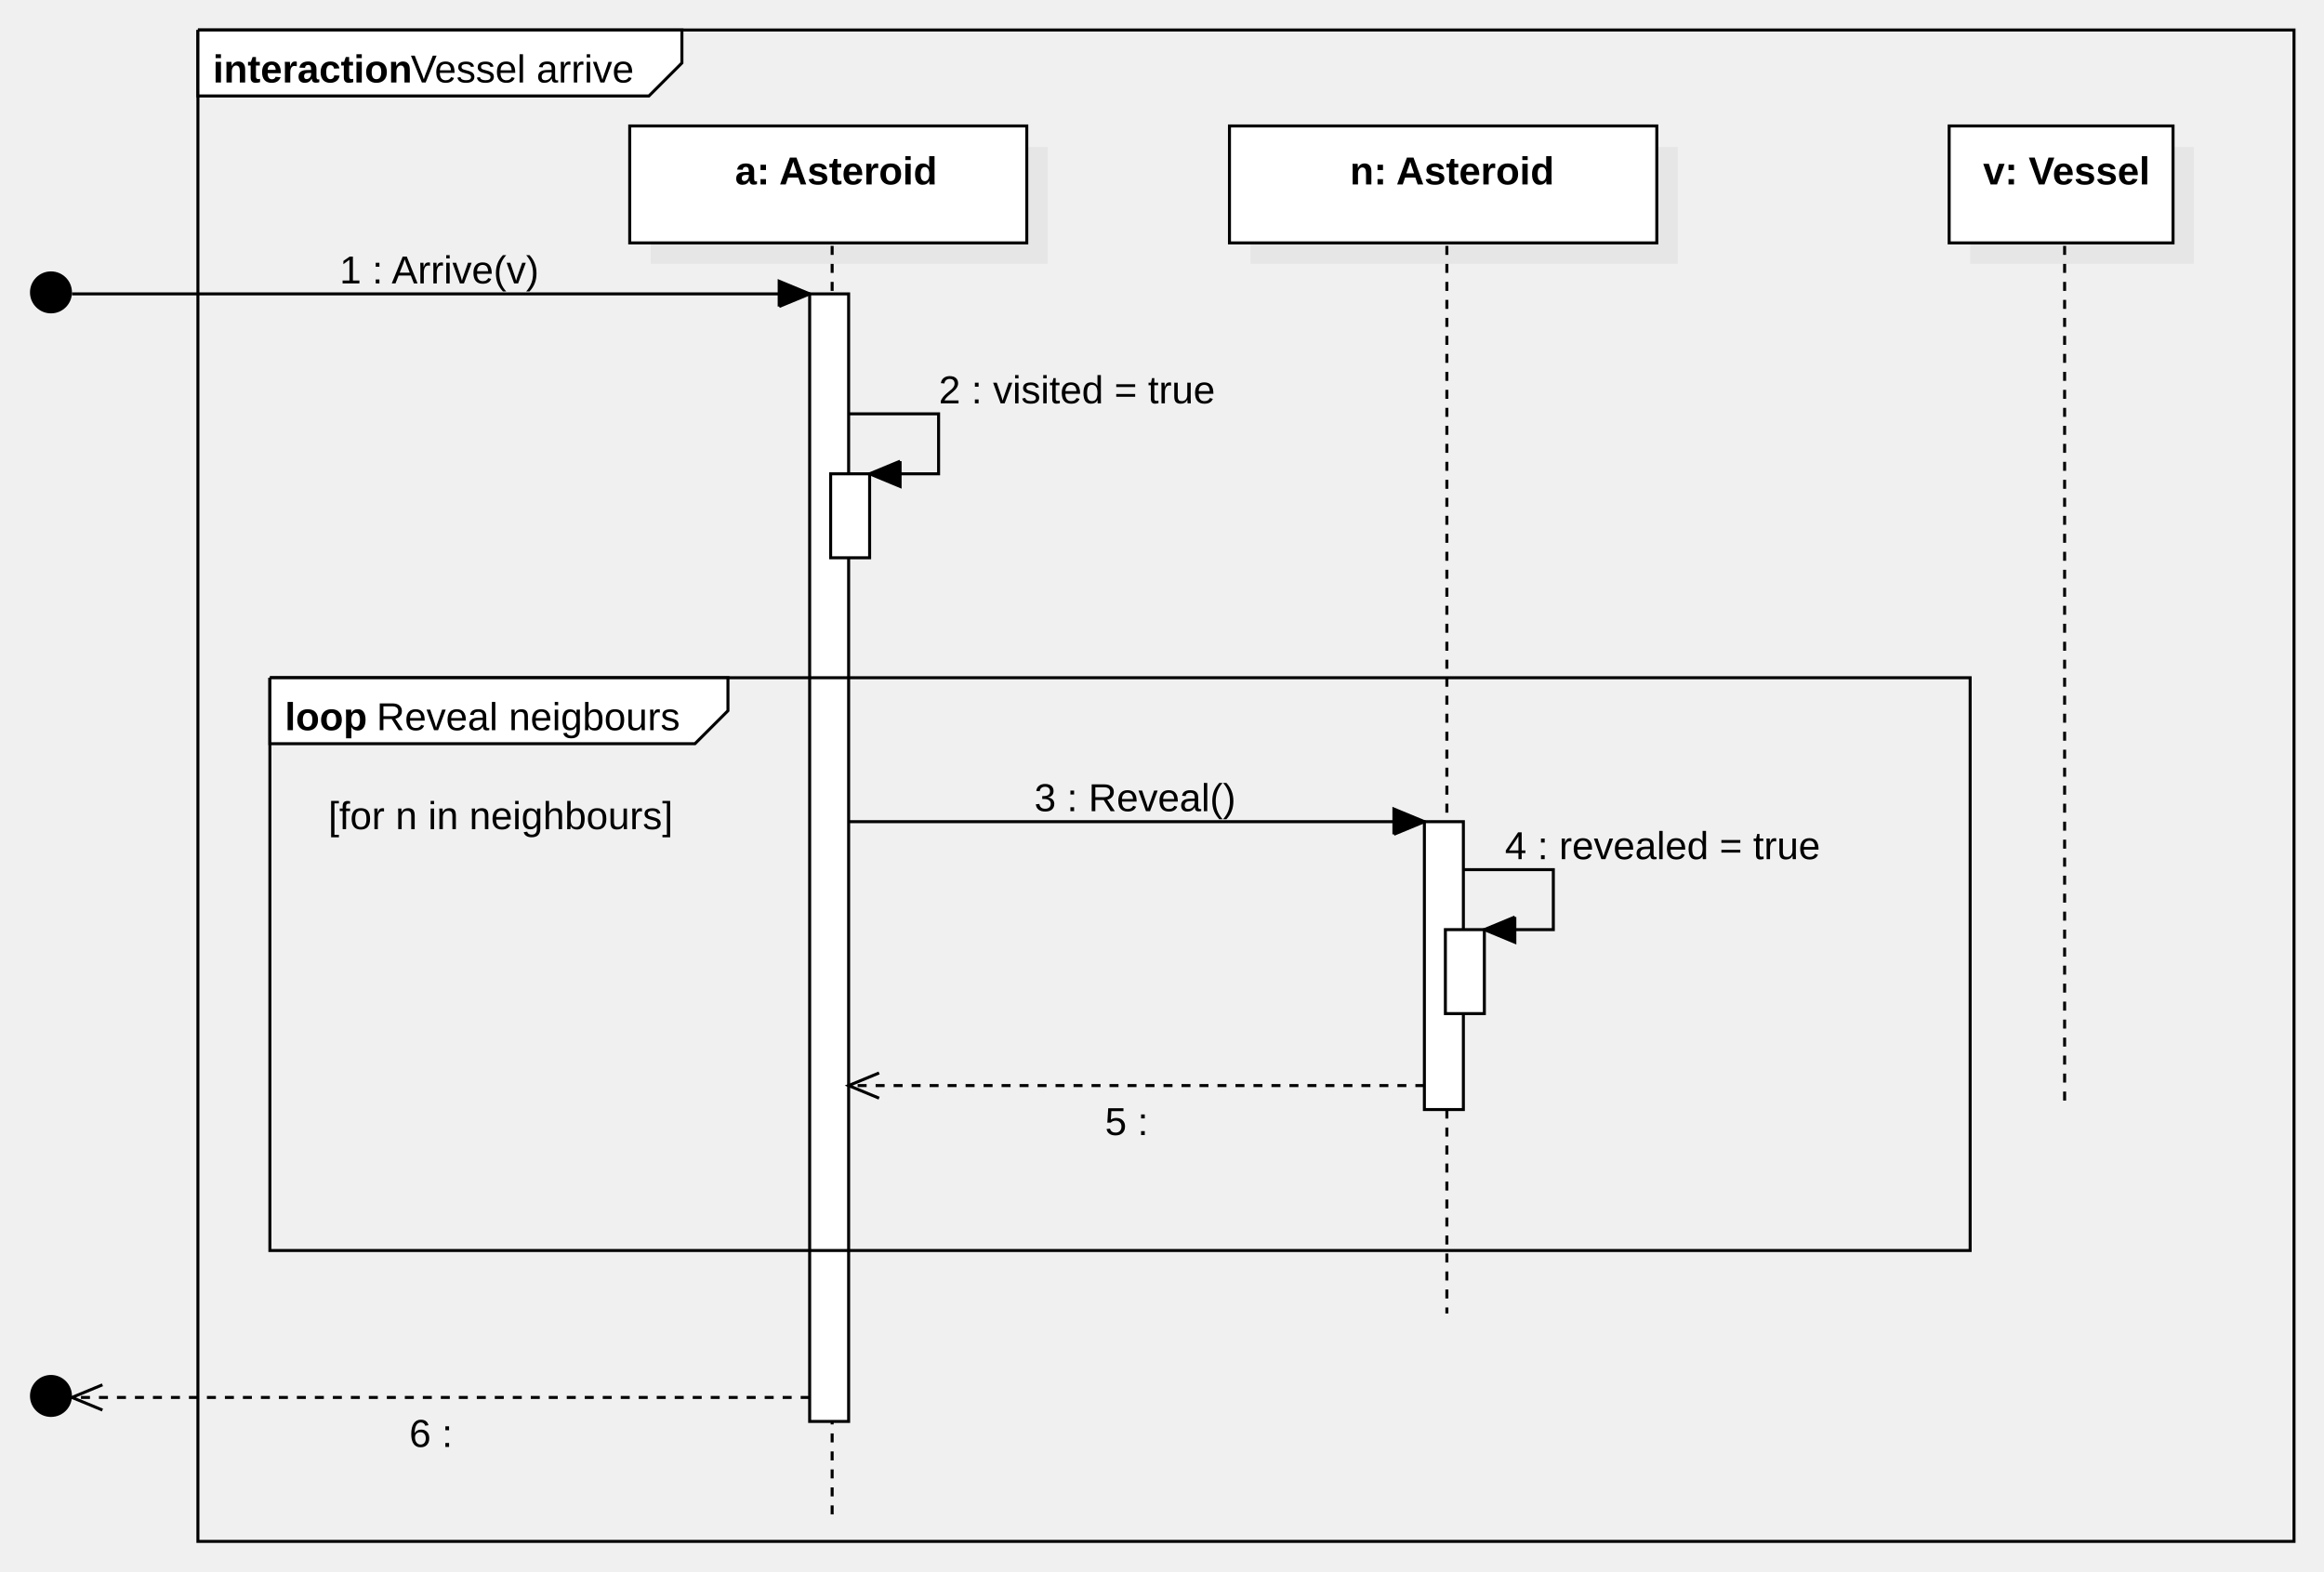
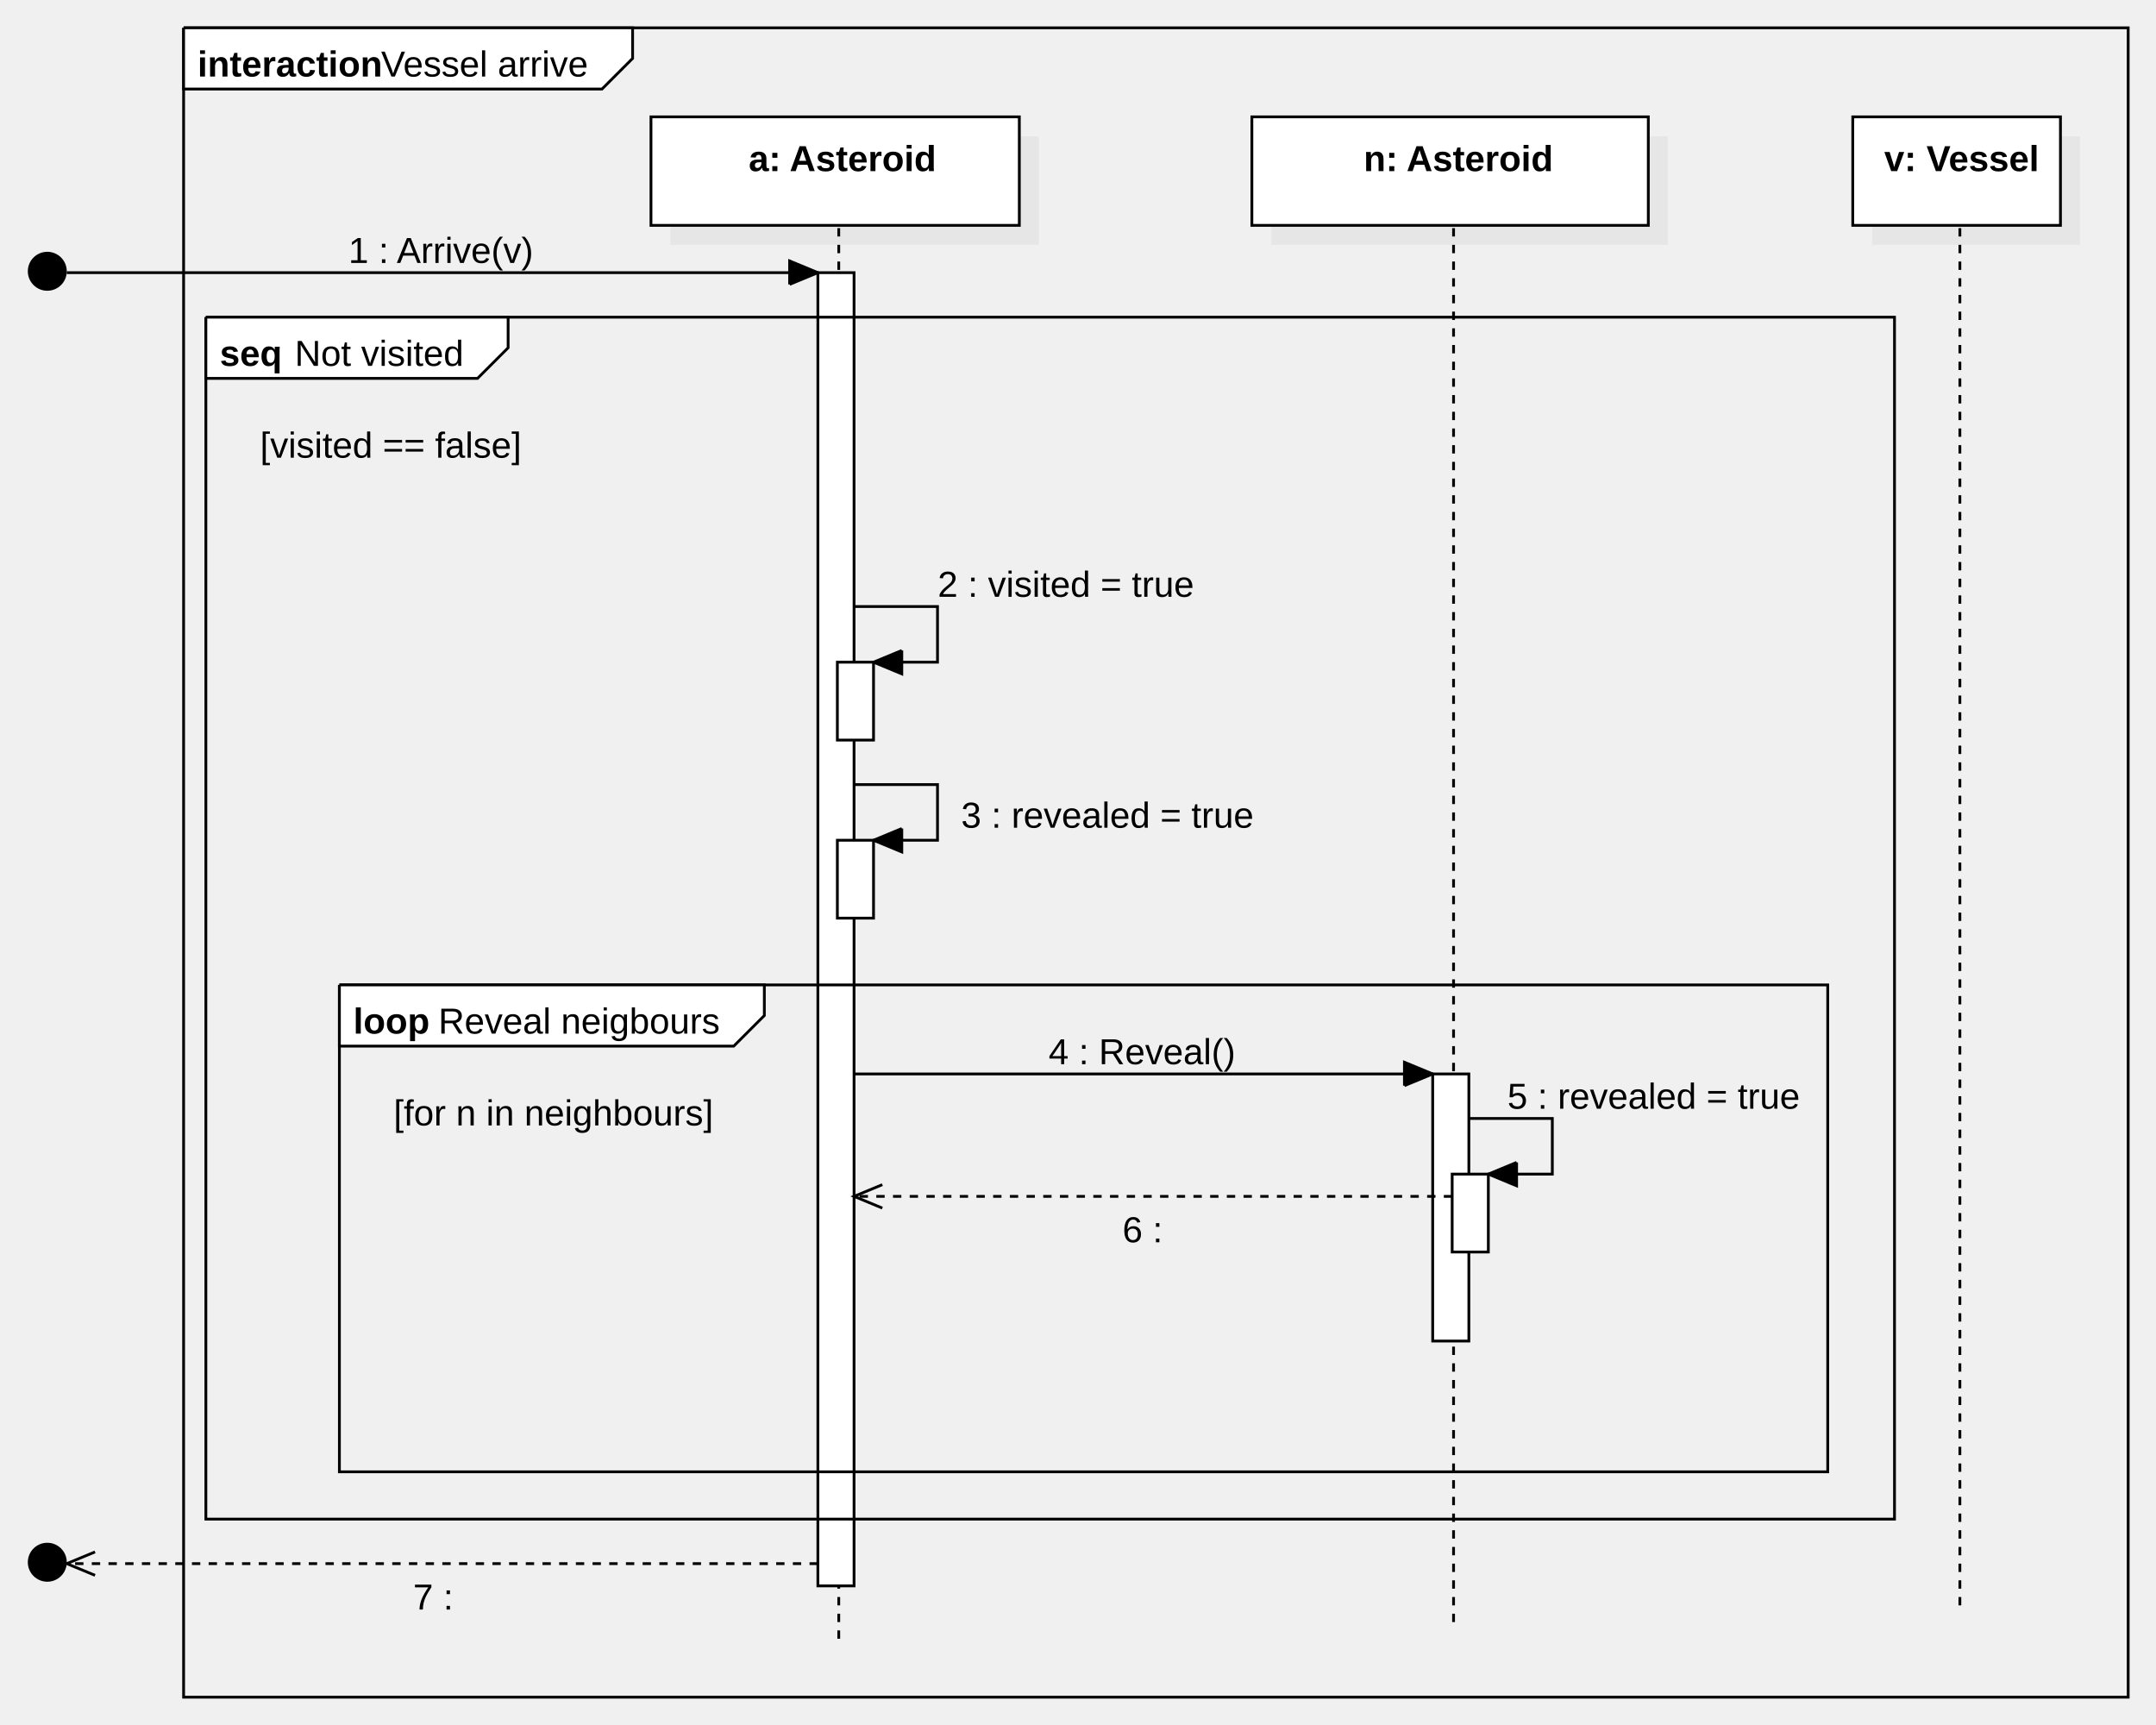
- <svg xmlns="http://www.w3.org/2000/svg" version="1.1" width="775" height="524">
+ <svg xmlns="http://www.w3.org/2000/svg" version="1.1" width="775" height="620">
  <defs />
  <g>
    <g transform="translate(-46,2) scale(1,1)">
-       <path fill="none" stroke="#000000" d="M 112 8 L 811 8 L 811 512 L 112 512 L 112 8" stroke-miterlimit="10" />
+       <path fill="none" stroke="#000000" d="M 112 8 L 811 8 L 811 608 L 112 608 L 112 8" stroke-miterlimit="10" />
    </g>
    <g transform="translate(-46,2) scale(1,1)">
      <path fill="#ffffff" stroke="none" d="M 112 8 L 112 30 L 262.399 30 L 273.399 19 L 273.399 8 L 112 8" />
    </g>
    <g transform="translate(-46,2) scale(1,1)">
      <path fill="none" stroke="#000000" d="M 112 8 L 112 30 L 262.399 30 L 273.399 19 L 273.399 8 L 112 8 L 112 8" stroke-miterlimit="10" />
    </g>
    <g transform="translate(-46,2) scale(1,1)">
      <g>
        <path fill="none" stroke="none" />
        <text fill="#000000" stroke="none" font-family="Arial" font-size="13px" font-style="normal" font-weight="normal" text-decoration="none" x="182.979" y="25.5">Vessel arrive</text>
      </g>
    </g>
    <g transform="translate(-46,2) scale(1,1)">
      <g>
        <path fill="none" stroke="none" />
        <text fill="#000000" stroke="none" font-family="Arial" font-size="13px" font-style="normal" font-weight="bold" text-decoration="none" x="117" y="25.5">interaction</text>
      </g>
    </g>
    <g transform="translate(-46,2) scale(1,1)">
-       <rect fill="#C0C0C0" stroke="none" x="263" y="47" width="132.407" height="39" opacity="0.2" />
-     </g>
-     <g transform="translate(-46,2) scale(1,1)">
-       <rect fill="#ffffff" stroke="none" x="256" y="40" width="132.407" height="39" />
-     </g>
-     <g transform="translate(-46,2) scale(1,1)">
-       <path fill="none" stroke="#000000" d="M 256 40 L 388.407 40 L 388.407 79 L 256 79 L 256 40 Z Z" stroke-miterlimit="10" />
-     </g>
-     <g transform="translate(-46,2) scale(1,1)">
-       <g>
-         <path fill="none" stroke="none" />
-         <text fill="#000000" stroke="none" font-family="Arial" font-size="13px" font-style="normal" font-weight="bold" text-decoration="none" x="291.132" y="59.5">a: Asteroid</text>
-       </g>
-     </g>
-     <g transform="translate(-46,2) scale(1,1)">
-       <path fill="none" stroke="#000000" d="M 323.5 80 L 323.5 503" stroke-miterlimit="10" stroke-dasharray="3" />
-     </g>
-     <g transform="translate(-46,2) scale(1,1)">
-       <rect fill="#C0C0C0" stroke="none" x="463" y="47" width="142.506" height="39" opacity="0.2" />
-     </g>
-     <g transform="translate(-46,2) scale(1,1)">
-       <rect fill="#ffffff" stroke="none" x="456" y="40" width="142.506" height="39" />
-     </g>
-     <g transform="translate(-46,2) scale(1,1)">
-       <path fill="none" stroke="#000000" d="M 456 40 L 598.506 40 L 598.506 79 L 456 79 L 456 40 Z Z" stroke-miterlimit="10" />
-     </g>
-     <g transform="translate(-46,2) scale(1,1)">
-       <g>
-         <path fill="none" stroke="none" />
-         <text fill="#000000" stroke="none" font-family="Arial" font-size="13px" font-style="normal" font-weight="bold" text-decoration="none" x="496.181" y="59.5">n: Asteroid</text>
-       </g>
-     </g>
-     <g transform="translate(-46,2) scale(1,1)">
-       <path fill="none" stroke="#000000" d="M 528.5 80 L 528.5 436" stroke-miterlimit="10" stroke-dasharray="3" />
-     </g>
-     <g transform="translate(-46,2) scale(1,1)">
-       <rect fill="#C0C0C0" stroke="none" x="703" y="47" width="74.656" height="39" opacity="0.2" />
-     </g>
-     <g transform="translate(-46,2) scale(1,1)">
-       <rect fill="#ffffff" stroke="none" x="696" y="40" width="74.656" height="39" />
-     </g>
-     <g transform="translate(-46,2) scale(1,1)">
-       <path fill="none" stroke="#000000" d="M 696 40 L 770.656 40 L 770.656 79 L 696 79 L 696 40 Z Z" stroke-miterlimit="10" />
-     </g>
-     <g transform="translate(-46,2) scale(1,1)">
-       <g>
-         <path fill="none" stroke="none" />
-         <text fill="#000000" stroke="none" font-family="Arial" font-size="13px" font-style="normal" font-weight="bold" text-decoration="none" x="707.315" y="59.5">v: Vessel</text>
-       </g>
-     </g>
-     <g transform="translate(-46,2) scale(1,1)">
-       <path fill="none" stroke="#000000" d="M 734.5 80 L 734.5 368" stroke-miterlimit="10" stroke-dasharray="3" />
+       <rect fill="#C0C0C0" stroke="none" x="287" y="47" width="132.407" height="39" opacity="0.2" />
+     </g>
+     <g transform="translate(-46,2) scale(1,1)">
+       <rect fill="#ffffff" stroke="none" x="280" y="40" width="132.407" height="39" />
+     </g>
+     <g transform="translate(-46,2) scale(1,1)">
+       <path fill="none" stroke="#000000" d="M 280 40 L 412.407 40 L 412.407 79 L 280 79 L 280 40 Z Z" stroke-miterlimit="10" />
+     </g>
+     <g transform="translate(-46,2) scale(1,1)">
+       <g>
+         <path fill="none" stroke="none" />
+         <text fill="#000000" stroke="none" font-family="Arial" font-size="13px" font-style="normal" font-weight="bold" text-decoration="none" x="315.132" y="59.5">a: Asteroid</text>
+       </g>
+     </g>
+     <g transform="translate(-46,2) scale(1,1)">
+       <path fill="none" stroke="#000000" d="M 347.5 80 L 347.5 590" stroke-miterlimit="10" stroke-dasharray="3" />
+     </g>
+     <g transform="translate(-46,2) scale(1,1)">
+       <rect fill="#C0C0C0" stroke="none" x="503" y="47" width="142.506" height="39" opacity="0.2" />
+     </g>
+     <g transform="translate(-46,2) scale(1,1)">
+       <rect fill="#ffffff" stroke="none" x="496" y="40" width="142.506" height="39" />
+     </g>
+     <g transform="translate(-46,2) scale(1,1)">
+       <path fill="none" stroke="#000000" d="M 496 40 L 638.506 40 L 638.506 79 L 496 79 L 496 40 Z Z" stroke-miterlimit="10" />
+     </g>
+     <g transform="translate(-46,2) scale(1,1)">
+       <g>
+         <path fill="none" stroke="none" />
+         <text fill="#000000" stroke="none" font-family="Arial" font-size="13px" font-style="normal" font-weight="bold" text-decoration="none" x="536.181" y="59.5">n: Asteroid</text>
+       </g>
+     </g>
+     <g transform="translate(-46,2) scale(1,1)">
+       <path fill="none" stroke="#000000" d="M 568.5 80 L 568.5 584" stroke-miterlimit="10" stroke-dasharray="3" />
+     </g>
+     <g transform="translate(-46,2) scale(1,1)">
+       <rect fill="#C0C0C0" stroke="none" x="719" y="47" width="74.656" height="39" opacity="0.2" />
+     </g>
+     <g transform="translate(-46,2) scale(1,1)">
+       <rect fill="#ffffff" stroke="none" x="712" y="40" width="74.656" height="39" />
+     </g>
+     <g transform="translate(-46,2) scale(1,1)">
+       <path fill="none" stroke="#000000" d="M 712 40 L 786.656 40 L 786.656 79 L 712 79 L 712 40 Z Z" stroke-miterlimit="10" />
+     </g>
+     <g transform="translate(-46,2) scale(1,1)">
+       <g>
+         <path fill="none" stroke="none" />
+         <text fill="#000000" stroke="none" font-family="Arial" font-size="13px" font-style="normal" font-weight="bold" text-decoration="none" x="723.315" y="59.5">v: Vessel</text>
+       </g>
+     </g>
+     <g transform="translate(-46,2) scale(1,1)">
+       <path fill="none" stroke="#000000" d="M 750.5 80 L 750.5 576" stroke-miterlimit="10" stroke-dasharray="3" />
    </g>
    <g transform="translate(-46,2) scale(1,1)">
      <path fill="#000000" stroke="none" d="M 56 95.5 C 56 91.634 59.134 88.5 63 88.5 C 66.866 88.5 70 91.634 70 95.5 C 70 99.366 66.866 102.5 63 102.5 C 59.134 102.5 56 99.366 56 95.5 Z" />
    </g>
    <g transform="translate(-46,2) scale(1,1)">
-       <path fill="#000000" stroke="none" d="M 56 463.5 C 56 459.634 59.134 456.5 63 456.5 C 66.866 456.5 70 459.634 70 463.5 C 70 467.366 66.866 470.5 63 470.5 C 59.134 470.5 56 467.366 56 463.5 Z" />
-     </g>
-     <g transform="translate(-46,2) scale(1,1)">
-       <path fill="none" stroke="#000000" d="M 70 96 L 316 96" stroke-miterlimit="10" />
-     </g>
-     <g transform="translate(-46,2) scale(1,1)">
-       <path fill="#000000" stroke="none" d="M 305.837 100.21 L 316 96 L 305.837 91.79" />
-     </g>
-     <g transform="translate(-46,2) scale(1,1)">
-       <path fill="none" stroke="#000000" d="M 305.837 100.21 L 316 96 L 305.837 91.79 L 305.837 100.21" stroke-miterlimit="10" />
-     </g>
-     <g transform="translate(-46,2) scale(1,1)">
-       <g>
-         <path fill="none" stroke="none" />
-         <text fill="#000000" stroke="none" font-family="Arial" font-size="13px" font-style="normal" font-weight="normal" text-decoration="none" x="159.263" y="92.5">1 : Arrive(v)</text>
-       </g>
-     </g>
-     <g transform="translate(-46,2) scale(1,1)">
-       <rect fill="#ffffff" stroke="none" x="316" y="96" width="13" height="376" />
-     </g>
-     <g transform="translate(-46,2) scale(1,1)">
-       <path fill="none" stroke="#000000" d="M 316 96 L 329 96 L 329 472 L 316 472 L 316 96 Z Z" stroke-miterlimit="10" />
-     </g>
-     <g transform="translate(-46,2) scale(1,1)">
-       <path fill="none" stroke="#000000" d="M 329 136 L 359 136 L 359 156 L 336 156" stroke-miterlimit="10" />
-     </g>
-     <g transform="translate(-46,2) scale(1,1)">
-       <path fill="#000000" stroke="none" d="M 346.163 151.79 L 336 156 L 346.163 160.21" />
-     </g>
-     <g transform="translate(-46,2) scale(1,1)">
-       <path fill="none" stroke="#000000" d="M 346.163 151.79 L 336 156 L 346.163 160.21 L 346.163 151.79" stroke-miterlimit="10" />
-     </g>
-     <g transform="translate(-46,2) scale(1,1)">
-       <g>
-         <path fill="none" stroke="none" />
-         <text fill="#000000" stroke="none" font-family="Arial" font-size="13px" font-style="normal" font-weight="normal" text-decoration="none" x="359.07" y="132.5">2 : visited = true</text>
-       </g>
-     </g>
-     <g transform="translate(-46,2) scale(1,1)">
-       <rect fill="#ffffff" stroke="none" x="323" y="156" width="13" height="28" />
-     </g>
-     <g transform="translate(-46,2) scale(1,1)">
-       <path fill="none" stroke="#000000" d="M 323 156 L 336 156 L 336 184 L 323 184 L 323 156 Z Z" stroke-miterlimit="10" />
-     </g>
-     <g transform="translate(-46,2) scale(1,1)">
-       <path fill="none" stroke="#000000" d="M 329 272 L 521 272" stroke-miterlimit="10" />
-     </g>
-     <g transform="translate(-46,2) scale(1,1)">
-       <path fill="#000000" stroke="none" d="M 510.837 276.21 L 521 272 L 510.837 267.79" />
-     </g>
-     <g transform="translate(-46,2) scale(1,1)">
-       <path fill="none" stroke="#000000" d="M 510.837 276.21 L 521 272 L 510.837 267.79 L 510.837 276.21" stroke-miterlimit="10" />
-     </g>
-     <g transform="translate(-46,2) scale(1,1)">
-       <g>
-         <path fill="none" stroke="none" />
-         <text fill="#000000" stroke="none" font-family="Arial" font-size="13px" font-style="normal" font-weight="normal" text-decoration="none" x="390.927" y="268.5">3 : Reveal()</text>
-       </g>
-     </g>
-     <g transform="translate(-46,2) scale(1,1)">
-       <rect fill="#ffffff" stroke="none" x="521" y="272" width="13" height="96" />
-     </g>
-     <g transform="translate(-46,2) scale(1,1)">
-       <path fill="none" stroke="#000000" d="M 521 272 L 534 272 L 534 368 L 521 368 L 521 272 Z Z" stroke-miterlimit="10" />
-     </g>
-     <g transform="translate(-46,2) scale(1,1)">
-       <path fill="none" stroke="#000000" d="M 534 288 L 564 288 L 564 308 L 541 308" stroke-miterlimit="10" />
-     </g>
-     <g transform="translate(-46,2) scale(1,1)">
-       <path fill="#000000" stroke="none" d="M 551.163 303.79 L 541 308 L 551.163 312.21" />
-     </g>
-     <g transform="translate(-46,2) scale(1,1)">
-       <path fill="none" stroke="#000000" d="M 551.163 303.79 L 541 308 L 551.163 312.21 L 551.163 303.79" stroke-miterlimit="10" />
-     </g>
-     <g transform="translate(-46,2) scale(1,1)">
-       <g>
-         <path fill="none" stroke="none" />
-         <text fill="#000000" stroke="none" font-family="Arial" font-size="13px" font-style="normal" font-weight="normal" text-decoration="none" x="547.851" y="284.5">4 : revealed = true</text>
-       </g>
-     </g>
-     <g transform="translate(-46,2) scale(1,1)">
-       <rect fill="#ffffff" stroke="none" x="528" y="308" width="13" height="28" />
-     </g>
-     <g transform="translate(-46,2) scale(1,1)">
-       <path fill="none" stroke="#000000" d="M 528 308 L 541 308 L 541 336 L 528 336 L 528 308 Z Z" stroke-miterlimit="10" />
-     </g>
-     <g transform="translate(-46,2) scale(1,1)">
-       <path fill="none" stroke="#000000" d="M 521 360 L 329 360" stroke-miterlimit="10" stroke-dasharray="3" />
-     </g>
-     <g transform="translate(-46,2) scale(1,1)">
-       <path fill="none" stroke="#000000" d="M 339.163 355.79 L 329 360 L 339.163 364.21" stroke-miterlimit="10" />
-     </g>
-     <g transform="translate(-46,2) scale(1,1)">
-       <g>
-         <path fill="none" stroke="none" />
-         <text fill="#000000" stroke="none" font-family="Arial" font-size="13px" font-style="normal" font-weight="normal" text-decoration="none" x="414.49" y="376.5">5 : </text>
-       </g>
-     </g>
-     <g transform="translate(-46,2) scale(1,1)">
-       <path fill="none" stroke="#000000" d="M 316 464 L 70 464" stroke-miterlimit="10" stroke-dasharray="3" />
-     </g>
-     <g transform="translate(-46,2) scale(1,1)">
-       <path fill="none" stroke="#000000" d="M 80.163 459.79 L 70 464 L 80.163 468.21" stroke-miterlimit="10" />
-     </g>
-     <g transform="translate(-46,2) scale(1,1)">
-       <g>
-         <path fill="none" stroke="none" />
-         <text fill="#000000" stroke="none" font-family="Arial" font-size="13px" font-style="normal" font-weight="normal" text-decoration="none" x="182.49" y="480.5">6 : </text>
-       </g>
-     </g>
-     <g transform="translate(-46,2) scale(1,1)">
-       <path fill="none" stroke="#000000" d="M 136 224 L 703 224 L 703 415 L 136 415 L 136 224" stroke-miterlimit="10" />
-     </g>
-     <g transform="translate(-46,2) scale(1,1)">
-       <path fill="#ffffff" stroke="none" d="M 136 224 L 136 246 L 277.753 246 L 288.753 235 L 288.753 224 L 136 224" />
-     </g>
-     <g transform="translate(-46,2) scale(1,1)">
-       <path fill="none" stroke="#000000" d="M 136 224 L 136 246 L 277.753 246 L 288.753 235 L 288.753 224 L 136 224 L 136 224" stroke-miterlimit="10" />
-     </g>
-     <g transform="translate(-46,2) scale(1,1)">
-       <g>
-         <path fill="none" stroke="none" />
-         <text fill="#000000" stroke="none" font-family="Arial" font-size="13px" font-style="normal" font-weight="normal" text-decoration="none" x="171.578" y="241.5">Reveal neigbours</text>
-       </g>
-     </g>
-     <g transform="translate(-46,2) scale(1,1)">
-       <g>
-         <path fill="none" stroke="none" />
-         <text fill="#000000" stroke="none" font-family="Arial" font-size="13px" font-style="normal" font-weight="bold" text-decoration="none" x="141" y="241.5">loop</text>
-       </g>
-     </g>
-     <g transform="translate(-46,2) scale(1,1)">
-       <g>
-         <path fill="none" stroke="none" />
-         <text fill="#000000" stroke="none" font-family="Arial" font-size="13px" font-style="normal" font-weight="normal" text-decoration="none" x="155.5" y="274.5">[for n in neighbours]</text>
+       <path fill="#000000" stroke="none" d="M 56 559.5 C 56 555.634 59.134 552.5 63 552.5 C 66.866 552.5 70 555.634 70 559.5 C 70 563.366 66.866 566.5 63 566.5 C 59.134 566.5 56 563.366 56 559.5 Z" />
+     </g>
+     <g transform="translate(-46,2) scale(1,1)">
+       <path fill="none" stroke="#000000" d="M 70 96 L 340 96" stroke-miterlimit="10" />
+     </g>
+     <g transform="translate(-46,2) scale(1,1)">
+       <path fill="#000000" stroke="none" d="M 329.837 100.21 L 340 96 L 329.837 91.79" />
+     </g>
+     <g transform="translate(-46,2) scale(1,1)">
+       <path fill="none" stroke="#000000" d="M 329.837 100.21 L 340 96 L 329.837 91.79 L 329.837 100.21" stroke-miterlimit="10" />
+     </g>
+     <g transform="translate(-46,2) scale(1,1)">
+       <g>
+         <path fill="none" stroke="none" />
+         <text fill="#000000" stroke="none" font-family="Arial" font-size="13px" font-style="normal" font-weight="normal" text-decoration="none" x="171.263" y="92.5">1 : Arrive(v)</text>
+       </g>
+     </g>
+     <g transform="translate(-46,2) scale(1,1)">
+       <rect fill="#ffffff" stroke="none" x="340" y="96" width="13" height="472" />
+     </g>
+     <g transform="translate(-46,2) scale(1,1)">
+       <path fill="none" stroke="#000000" d="M 340 96 L 353 96 L 353 568 L 340 568 L 340 96 Z Z" stroke-miterlimit="10" />
+     </g>
+     <g transform="translate(-46,2) scale(1,1)">
+       <path fill="none" stroke="#000000" d="M 353 216 L 383 216 L 383 236 L 360 236" stroke-miterlimit="10" />
+     </g>
+     <g transform="translate(-46,2) scale(1,1)">
+       <path fill="#000000" stroke="none" d="M 370.163 231.79 L 360 236 L 370.163 240.21" />
+     </g>
+     <g transform="translate(-46,2) scale(1,1)">
+       <path fill="none" stroke="#000000" d="M 370.163 231.79 L 360 236 L 370.163 240.21 L 370.163 231.79" stroke-miterlimit="10" />
+     </g>
+     <g transform="translate(-46,2) scale(1,1)">
+       <g>
+         <path fill="none" stroke="none" />
+         <text fill="#000000" stroke="none" font-family="Arial" font-size="13px" font-style="normal" font-weight="normal" text-decoration="none" x="383.07" y="212.5">2 : visited = true</text>
+       </g>
+     </g>
+     <g transform="translate(-46,2) scale(1,1)">
+       <rect fill="#ffffff" stroke="none" x="347" y="236" width="13" height="28" />
+     </g>
+     <g transform="translate(-46,2) scale(1,1)">
+       <path fill="none" stroke="#000000" d="M 347 236 L 360 236 L 360 264 L 347 264 L 347 236 Z Z" stroke-miterlimit="10" />
+     </g>
+     <g transform="translate(-46,2) scale(1,1)">
+       <path fill="none" stroke="#000000" d="M 353 280 L 383 280 L 383 300 L 360 300" stroke-miterlimit="10" />
+     </g>
+     <g transform="translate(-46,2) scale(1,1)">
+       <path fill="#000000" stroke="none" d="M 370.163 295.79 L 360 300 L 370.163 304.21" />
+     </g>
+     <g transform="translate(-46,2) scale(1,1)">
+       <path fill="none" stroke="#000000" d="M 370.163 295.79 L 360 300 L 370.163 304.21 L 370.163 295.79" stroke-miterlimit="10" />
+     </g>
+     <g transform="translate(-46,2) scale(1,1)">
+       <g>
+         <path fill="none" stroke="none" />
+         <text fill="#000000" stroke="none" font-family="Arial" font-size="13px" font-style="normal" font-weight="normal" text-decoration="none" x="391.5" y="295.5">3 : revealed = true</text>
+       </g>
+     </g>
+     <g transform="translate(-46,2) scale(1,1)">
+       <rect fill="#ffffff" stroke="none" x="347" y="300" width="13" height="28" />
+     </g>
+     <g transform="translate(-46,2) scale(1,1)">
+       <path fill="none" stroke="#000000" d="M 347 300 L 360 300 L 360 328 L 347 328 L 347 300 Z Z" stroke-miterlimit="10" />
+     </g>
+     <g transform="translate(-46,2) scale(1,1)">
+       <path fill="none" stroke="#000000" d="M 353 384 L 561 384" stroke-miterlimit="10" />
+     </g>
+     <g transform="translate(-46,2) scale(1,1)">
+       <path fill="#000000" stroke="none" d="M 550.837 388.21 L 561 384 L 550.837 379.79" />
+     </g>
+     <g transform="translate(-46,2) scale(1,1)">
+       <path fill="none" stroke="#000000" d="M 550.837 388.21 L 561 384 L 550.837 379.79 L 550.837 388.21" stroke-miterlimit="10" />
+     </g>
+     <g transform="translate(-46,2) scale(1,1)">
+       <g>
+         <path fill="none" stroke="none" />
+         <text fill="#000000" stroke="none" font-family="Arial" font-size="13px" font-style="normal" font-weight="normal" text-decoration="none" x="422.927" y="380.5">4 : Reveal()</text>
+       </g>
+     </g>
+     <g transform="translate(-46,2) scale(1,1)">
+       <rect fill="#ffffff" stroke="none" x="561" y="384" width="13" height="96" />
+     </g>
+     <g transform="translate(-46,2) scale(1,1)">
+       <path fill="none" stroke="#000000" d="M 561 384 L 574 384 L 574 480 L 561 480 L 561 384 Z Z" stroke-miterlimit="10" />
+     </g>
+     <g transform="translate(-46,2) scale(1,1)">
+       <path fill="none" stroke="#000000" d="M 574 400 L 604 400 L 604 420 L 581 420" stroke-miterlimit="10" />
+     </g>
+     <g transform="translate(-46,2) scale(1,1)">
+       <path fill="#000000" stroke="none" d="M 591.163 415.79 L 581 420 L 591.163 424.21" />
+     </g>
+     <g transform="translate(-46,2) scale(1,1)">
+       <path fill="none" stroke="#000000" d="M 591.163 415.79 L 581 420 L 591.163 424.21 L 591.163 415.79" stroke-miterlimit="10" />
+     </g>
+     <g transform="translate(-46,2) scale(1,1)">
+       <g>
+         <path fill="none" stroke="none" />
+         <text fill="#000000" stroke="none" font-family="Arial" font-size="13px" font-style="normal" font-weight="normal" text-decoration="none" x="587.851" y="396.5">5 : revealed = true</text>
+       </g>
+     </g>
+     <g transform="translate(-46,2) scale(1,1)">
+       <rect fill="#ffffff" stroke="none" x="568" y="420" width="13" height="28" />
+     </g>
+     <g transform="translate(-46,2) scale(1,1)">
+       <path fill="none" stroke="#000000" d="M 568 420 L 581 420 L 581 448 L 568 448 L 568 420 Z Z" stroke-miterlimit="10" />
+     </g>
+     <g transform="translate(-46,2) scale(1,1)">
+       <path fill="none" stroke="#000000" d="M 568 428 L 353 428" stroke-miterlimit="10" stroke-dasharray="3" />
+     </g>
+     <g transform="translate(-46,2) scale(1,1)">
+       <path fill="none" stroke="#000000" d="M 363.163 423.79 L 353 428 L 363.163 432.21" stroke-miterlimit="10" />
+     </g>
+     <g transform="translate(-46,2) scale(1,1)">
+       <g>
+         <path fill="none" stroke="none" />
+         <text fill="#000000" stroke="none" font-family="Arial" font-size="13px" font-style="normal" font-weight="normal" text-decoration="none" x="449.49" y="444.5">6 : </text>
+       </g>
+     </g>
+     <g transform="translate(-46,2) scale(1,1)">
+       <path fill="none" stroke="#000000" d="M 340 560 L 70 560" stroke-miterlimit="10" stroke-dasharray="3" />
+     </g>
+     <g transform="translate(-46,2) scale(1,1)">
+       <path fill="none" stroke="#000000" d="M 80.163 555.79 L 70 560 L 80.163 564.21" stroke-miterlimit="10" />
+     </g>
+     <g transform="translate(-46,2) scale(1,1)">
+       <g>
+         <path fill="none" stroke="none" />
+         <text fill="#000000" stroke="none" font-family="Arial" font-size="13px" font-style="normal" font-weight="normal" text-decoration="none" x="194.49" y="576.5">7 : </text>
+       </g>
+     </g>
+     <g transform="translate(-46,2) scale(1,1)">
+       <path fill="none" stroke="#000000" d="M 120 112 L 727 112 L 727 544 L 120 544 L 120 112" stroke-miterlimit="10" />
+     </g>
+     <g transform="translate(-46,2) scale(1,1)">
+       <path fill="#ffffff" stroke="none" d="M 120 112 L 120 134 L 217.65 134 L 228.65 123 L 228.65 112 L 120 112" />
+     </g>
+     <g transform="translate(-46,2) scale(1,1)">
+       <path fill="none" stroke="#000000" d="M 120 112 L 120 134 L 217.65 134 L 228.65 123 L 228.65 112 L 120 112 L 120 112" stroke-miterlimit="10" />
+     </g>
+     <g transform="translate(-46,2) scale(1,1)">
+       <g>
+         <path fill="none" stroke="none" />
+         <text fill="#000000" stroke="none" font-family="Arial" font-size="13px" font-style="normal" font-weight="normal" text-decoration="none" x="151.96" y="129.5">Not visited</text>
+       </g>
+     </g>
+     <g transform="translate(-46,2) scale(1,1)">
+       <g>
+         <path fill="none" stroke="none" />
+         <text fill="#000000" stroke="none" font-family="Arial" font-size="13px" font-style="normal" font-weight="bold" text-decoration="none" x="125" y="129.5">seq</text>
+       </g>
+     </g>
+     <g transform="translate(-46,2) scale(1,1)">
+       <g>
+         <path fill="none" stroke="none" />
+         <text fill="#000000" stroke="none" font-family="Arial" font-size="13px" font-style="normal" font-weight="normal" text-decoration="none" x="139.5" y="162.5">[visited == false]</text>
+       </g>
+     </g>
+     <g transform="translate(-46,2) scale(1,1)">
+       <path fill="none" stroke="#000000" d="M 168 352 L 703 352 L 703 527 L 168 527 L 168 352" stroke-miterlimit="10" />
+     </g>
+     <g transform="translate(-46,2) scale(1,1)">
+       <path fill="#ffffff" stroke="none" d="M 168 352 L 168 374 L 309.753 374 L 320.753 363 L 320.753 352 L 168 352" />
+     </g>
+     <g transform="translate(-46,2) scale(1,1)">
+       <path fill="none" stroke="#000000" d="M 168 352 L 168 374 L 309.753 374 L 320.753 363 L 320.753 352 L 168 352 L 168 352" stroke-miterlimit="10" />
+     </g>
+     <g transform="translate(-46,2) scale(1,1)">
+       <g>
+         <path fill="none" stroke="none" />
+         <text fill="#000000" stroke="none" font-family="Arial" font-size="13px" font-style="normal" font-weight="normal" text-decoration="none" x="203.578" y="369.5">Reveal neigbours</text>
+       </g>
+     </g>
+     <g transform="translate(-46,2) scale(1,1)">
+       <g>
+         <path fill="none" stroke="none" />
+         <text fill="#000000" stroke="none" font-family="Arial" font-size="13px" font-style="normal" font-weight="bold" text-decoration="none" x="173" y="369.5">loop</text>
+       </g>
+     </g>
+     <g transform="translate(-46,2) scale(1,1)">
+       <g>
+         <path fill="none" stroke="none" />
+         <text fill="#000000" stroke="none" font-family="Arial" font-size="13px" font-style="normal" font-weight="normal" text-decoration="none" x="187.5" y="402.5">[for n in neighbours]</text>
      </g>
    </g>
  </g>
</svg>
